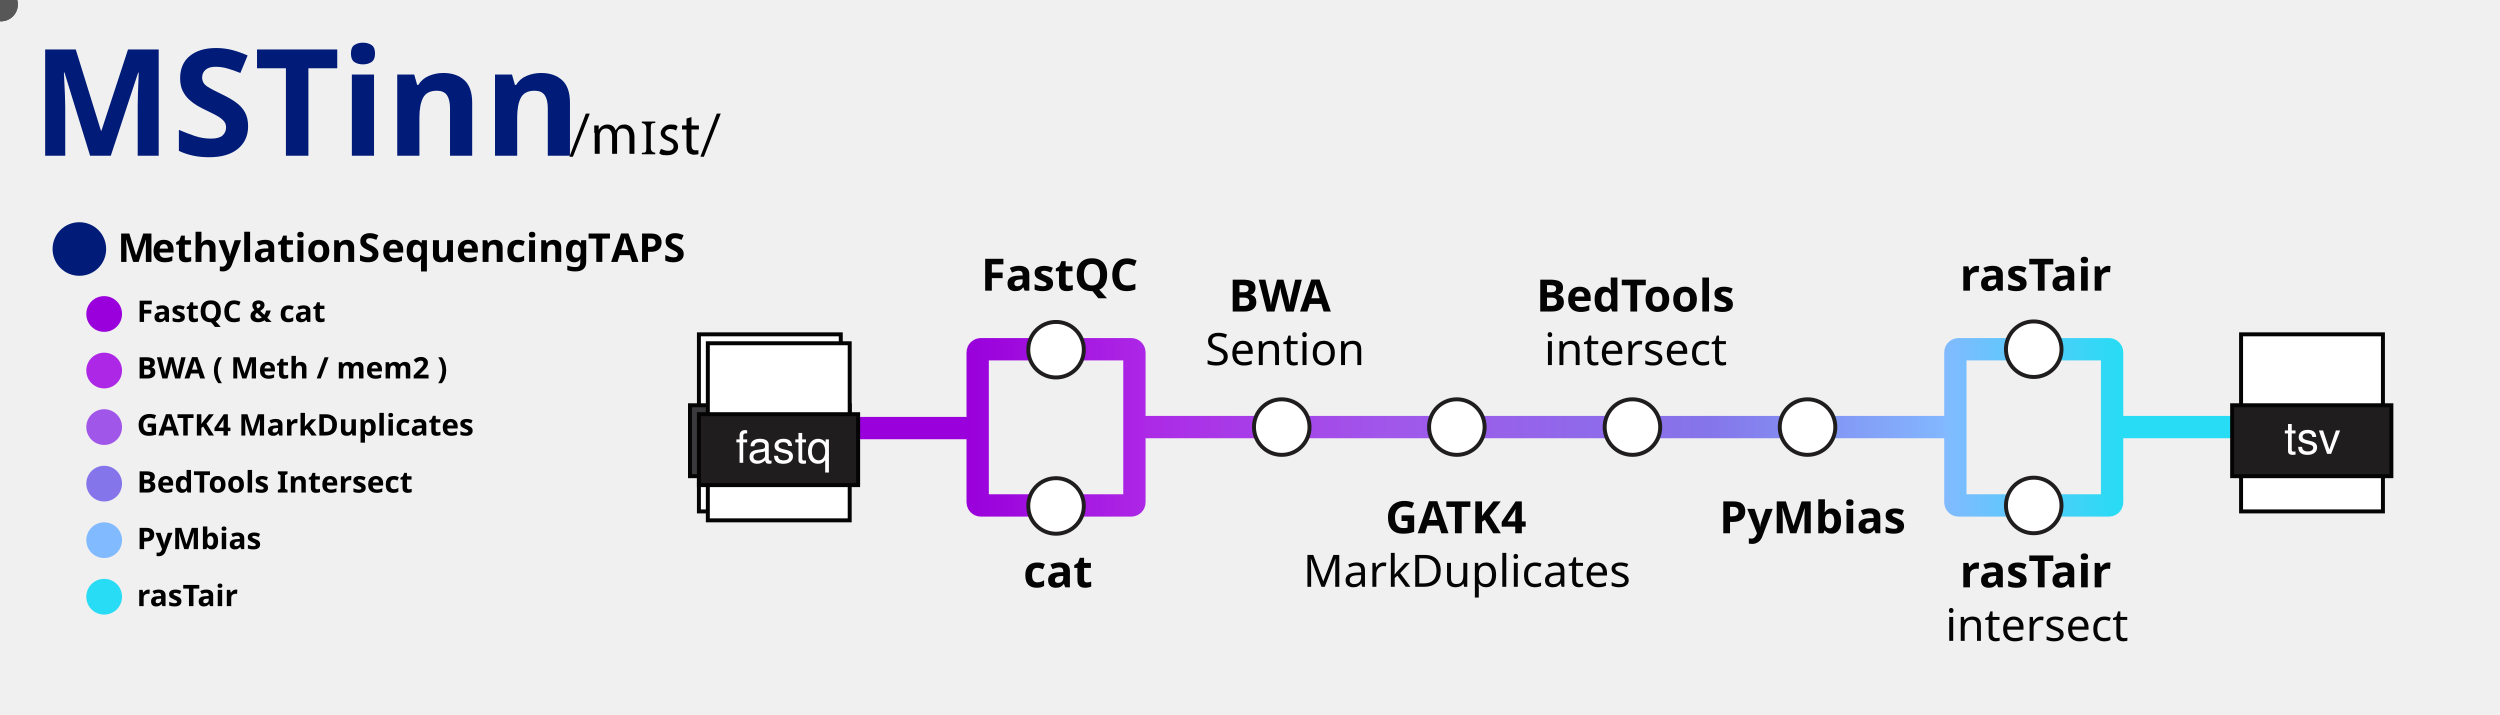
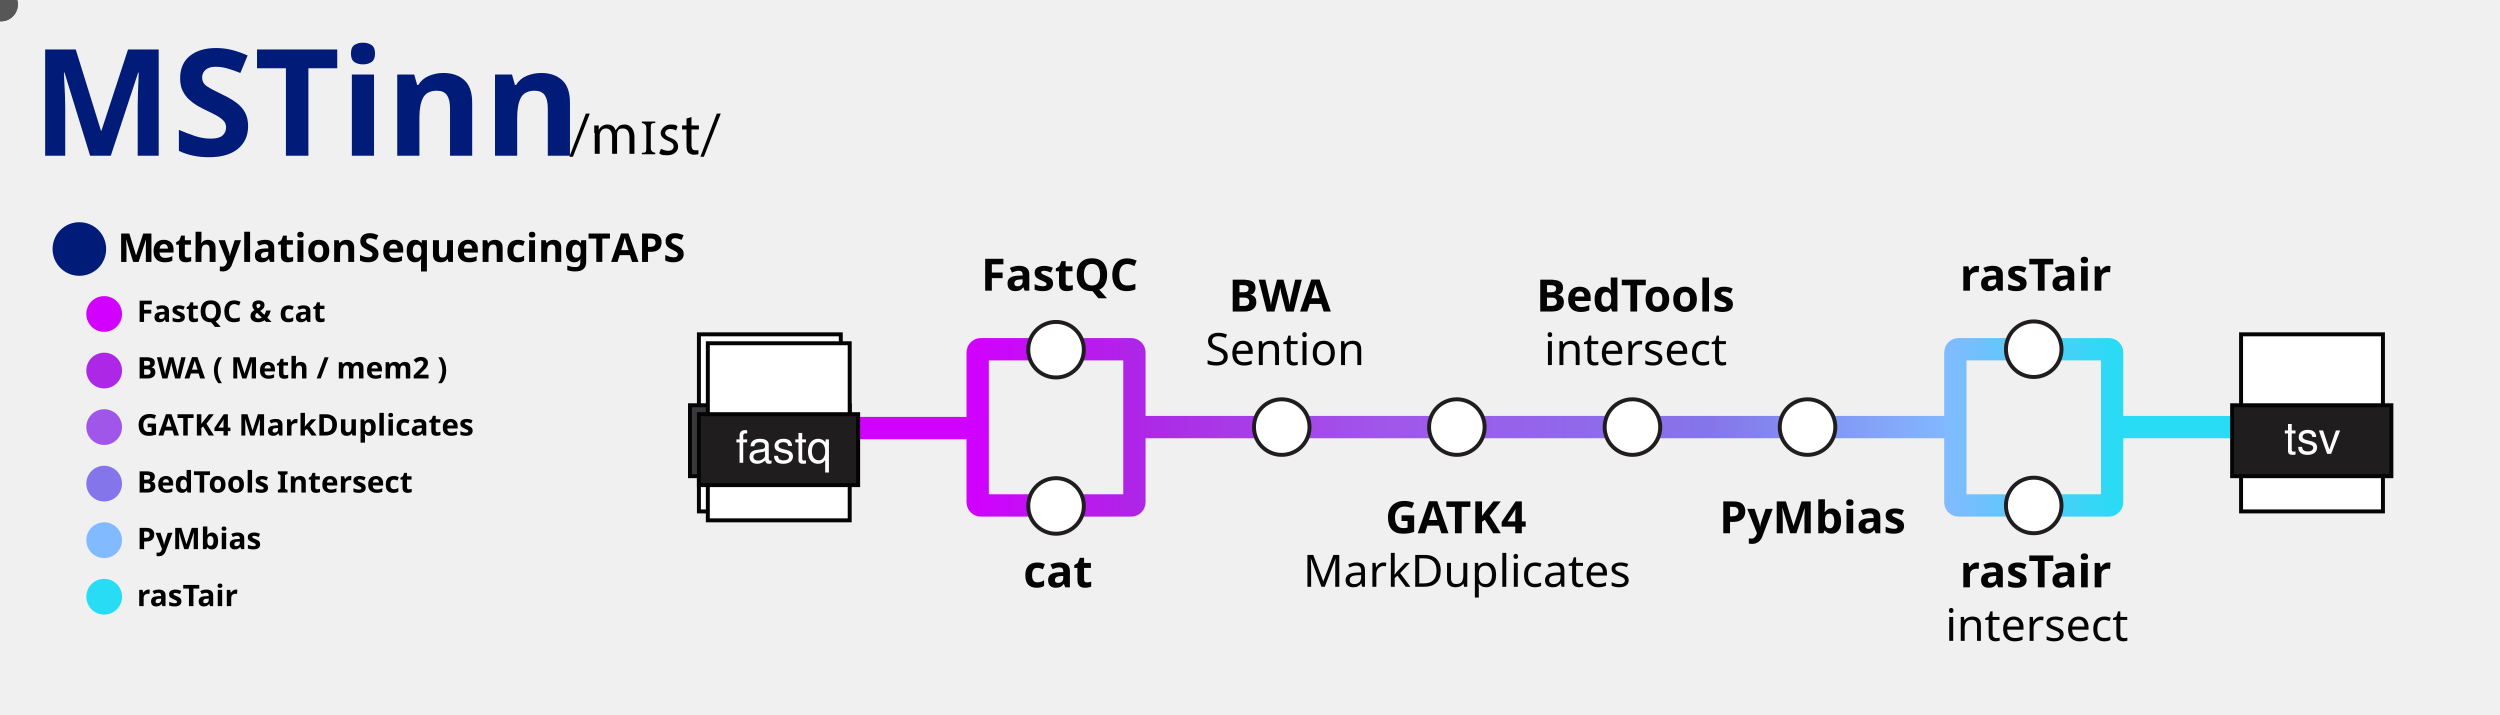
<svg xmlns="http://www.w3.org/2000/svg" id="Layer_1" version="1.1" viewBox="0 0 504 144">
  <defs>
    <style>
      .st0 {
        font-size: 8px;
      }

      .st0, .st1, .st2, .st3, .st4, .st5, .st6, .st7, .st8 {
        isolation: isolate;
      }

      .st0, .st4, .st5, .st8 {
        font-family: MavenPro-Bold, 'Maven Pro';
        font-weight: 700;
      }

      .st9 {
        fill: #8575ea;
      }

      .st10, .st5 {
        fill: #001b78;
      }

      .st1, .st2, .st4, .st6, .st7 {
        font-size: 9px;
      }

      .st1, .st6 {
        fill: #040404;
      }

      .st1, .st7 {
        font-family: MavenPro-Regular, 'Maven Pro';
      }

      .st11 {
        stroke: #1f1d1d;
      }

      .st11, .st12, .st13, .st14, .st15, .st16, .st17, .st18 {
        stroke-miterlimit: 28.4;
      }

      .st11, .st15, .st19, .st20, .st21 {
        stroke-width: .8px;
      }

      .st11, .st19, .st2 {
        fill: #fff;
      }

      .st12 {
        stroke: url(#linear-gradient2);
      }

      .st12, .st13, .st14, .st15, .st16, .st17, .st18 {
        fill: none;
      }

      .st12, .st13, .st16, .st17, .st18 {
        stroke-width: 4.5px;
      }

      .st13 {
        stroke: url(#linear-gradient1);
      }

      .st14 {
        stroke-width: .7px;
      }

      .st14, .st15 {
        stroke: #469e4f;
      }

      .st19, .st20, .st21 {
        stroke: #040404;
        stroke-miterlimit: 3;
      }

      .st22 {
-         fill: #9900db;
-       }
- 
-       .st23 {
        fill: #a156ea;
      }

      .st2 {
        font-family: Helvetica, Helvetica;
      }

+       .st23 {
+         fill: #27dcf4;
+       }
+ 
      .st24 {
-         fill: #27dcf4;
-       }
- 
-       .st25 {
        fill: #575757;
      }

      .st16 {
-         stroke: #9900db;
-       }
- 
-       .st17 {
        stroke: #27dcf4;
      }

      .st5 {
        font-size: 30px;
      }

-       .st26 {
+       .st25 {
        fill: #82baff;
      }

      .st6 {
        font-family: MavenPro-SemiBold, 'Maven Pro';
        font-weight: 600;
      }

+       .st26 {
+         fill: #d200ff;
+       }
+ 
      .st8 {
        font-size: 6px;
      }

      .st20 {
        fill: #1f1d1d;
      }

+       .st17 {
+         stroke: #d200ff;
+       }
+ 
      .st27 {
        fill: #ad27e6;
      }

      .st18 {
        stroke: url(#linear-gradient);
      }

      .st21 {
        fill: #3a393b;
      }
    </style>
-     <linearGradient id="linear-gradient" x1="228.6" y1="-20.3" x2="394.2" y2="-20.3" gradientTransform="translate(0 106.4)" gradientUnits="userSpaceOnUse">
+     <linearGradient id="linear-gradient" x1="228.6" y1="164.3" x2="394.2" y2="164.3" gradientTransform="translate(0 250.4) scale(1 -1)" gradientUnits="userSpaceOnUse">
      <stop offset="0" stop-color="#ad27e6" />
      <stop offset=".3" stop-color="#a156ea" />
      <stop offset=".7" stop-color="#8575ea" />
      <stop offset="1" stop-color="#82baff" />
    </linearGradient>
-     <linearGradient id="linear-gradient1" x1="194.8" y1="86.2" x2="230.9" y2="86.2" gradientUnits="userSpaceOnUse">
-       <stop offset="0" stop-color="#9900db" />
+     <linearGradient id="linear-gradient1" x1="194.8" y1="57.8" x2="230.9" y2="57.8" gradientTransform="translate(0 144) scale(1 -1)" gradientUnits="userSpaceOnUse">
+       <stop offset="0" stop-color="#d200ff" />
      <stop offset="1" stop-color="#ad27e6" />
    </linearGradient>
-     <linearGradient id="linear-gradient2" x1="391.9" y1="-374.5" x2="428" y2="-374.5" gradientTransform="translate(0 -288.4) scale(1 -1)" gradientUnits="userSpaceOnUse">
+     <linearGradient id="linear-gradient2" x1="391.9" y1="518.5" x2="428" y2="518.5" gradientTransform="translate(0 -432.4)" gradientUnits="userSpaceOnUse">
      <stop offset="0" stop-color="#82baff" />
      <stop offset="1" stop-color="#27dcf4" />
    </linearGradient>
  </defs>
-   <text class="st5" transform="translate(6.4 31.4)">
-     <tspan x="0" y="0">MSTinn</tspan>
-   </text>
+   <g class="st3">
+     <text class="st5" transform="translate(6.4 31.4)">
+       <tspan x="0" y="0">MSTinn</tspan>
+     </text>
+   </g>
  <g class="st3">
    <g class="st3">
-       <text class="st4" transform="translate(247.7 62.8)">
-         <tspan x="0" y="0">BWA</tspan>
-       </text>
+       <g class="st3">
+         <text class="st4" transform="translate(247.7 62.8)">
+           <tspan x="0" y="0">BWA</tspan>
+         </text>
+       </g>
    </g>
    <g class="st3">
-       <text class="st7" transform="translate(243 73.6)">
-         <tspan x="0" y="0">Sention</tspan>
-       </text>
+       <g class="st3">
+         <text class="st7" transform="translate(243 73.6)">
+           <tspan x="0" y="0">Sention</tspan>
+         </text>
+       </g>
    </g>
  </g>
  <path id="rect1" class="st27" d="M21,71.1h0c2,0,3.6,1.6,3.6,3.6h0c0,2-1.6,3.6-3.6,3.6h0c-2,0-3.6-1.6-3.6-3.6h0c0-2,1.6-3.6,3.6-3.6Z" />
  <g id="text1" class="st3">
    <g class="st3">
      <g class="st3">
        <g class="st3">
          <g class="st3">
            <g class="st3">
              <g class="st3">
                <g class="st3">
                  <g class="st3">
                    <g class="st3">
                      <g class="st3">
-                         <text class="st8" transform="translate(27.6 76.3)">
-                           <tspan x="0" y="0">BWA ( Meth / mem2 )</tspan>
-                         </text>
-                       </g>
-                     </g>
-                   </g>
-                 </g>
-               </g>
-             </g>
-           </g>
-         </g>
-       </g>
-     </g>
-   </g>
-   <path id="rect2" class="st22" d="M21,59.7h0c2,0,3.6,1.6,3.6,3.6h0c0,2-1.6,3.6-3.6,3.6h0c-2,0-3.6-1.6-3.6-3.6h0c0-2,1.6-3.6,3.6-3.6Z" />
+                         <g class="st3">
+                           <text class="st8" transform="translate(27.6 76.3)">
+                             <tspan x="0" y="0">BWA ( Meth / mem2 )</tspan>
+                           </text>
+                         </g>
+                       </g>
+                     </g>
+                   </g>
+                 </g>
+               </g>
+             </g>
+           </g>
+         </g>
+       </g>
+     </g>
+   </g>
+   <path id="rect2" class="st26" d="M21,59.7h0c2,0,3.6,1.6,3.6,3.6h0c0,2-1.6,3.6-3.6,3.6h0c-2,0-3.6-1.6-3.6-3.6h0c0-2,1.6-3.6,3.6-3.6Z" />
  <g id="text2" class="st3">
    <g class="st3">
      <g class="st3">
        <g class="st3">
          <g class="st3">
            <g class="st3">
              <g class="st3">
                <g class="st3">
                  <g class="st3">
                    <g class="st3">
                      <g class="st3">
-                         <text class="st8" transform="translate(27.6 64.9)">
-                           <tspan x="0" y="0">FastQC &amp; cat</tspan>
-                         </text>
+                         <g class="st3">
+                           <text class="st8" transform="translate(27.6 64.9)">
+                             <tspan x="0" y="0">FastQC &amp; cat</tspan>
+                           </text>
+                         </g>
                      </g>
                    </g>
                  </g>
                </g>
              </g>
            </g>
          </g>
        </g>
      </g>
    </g>
  </g>
  <path id="rect3" class="st10" d="M16,44.8h0c3,0,5.4,2.4,5.4,5.4h0c0,3-2.4,5.4-5.4,5.4h0c-3,0-5.4-2.4-5.4-5.4h0c0-3,2.4-5.4,5.4-5.4Z" />
  <g id="text3" class="st3">
    <g class="st3">
      <g class="st3">
        <g class="st3">
          <g class="st3">
            <g class="st3">
              <g class="st3">
                <g class="st3">
                  <g class="st3">
                    <g class="st3">
                      <g class="st3">
-                         <text class="st0" transform="translate(23.7 52.8)">
-                           <tspan x="0" y="0">M</tspan>
-                         </text>
-                       </g>
-                     </g>
-                     <g class="st3">
-                       <g class="st3">
-                         <text class="st0" transform="translate(30.6 52.8)">
-                           <tspan x="0" y="0">ethylation</tspan>
-                         </text>
-                       </g>
-                     </g>
-                     <g class="st3">
-                       <g class="st3">
-                         <text class="st0" transform="translate(72.2 52.8)">
-                           <tspan x="0" y="0">S</tspan>
-                         </text>
-                       </g>
-                     </g>
-                     <g class="st3">
-                       <g class="st3">
-                         <text class="st0" transform="translate(76.9 52.8)">
-                           <tspan x="0" y="0">equencing</tspan>
-                         </text>
-                       </g>
-                     </g>
-                     <g class="st3">
-                       <g class="st3">
-                         <text class="st0" transform="translate(118.5 52.8)">
-                           <tspan x="0" y="0">T</tspan>
-                         </text>
-                       </g>
-                     </g>
-                     <g class="st3">
-                       <g class="st3">
-                         <text class="st0" transform="translate(123.2 52.8)">
-                           <tspan x="0" y="0">APS</tspan>
-                         </text>
-                       </g>
-                     </g>
-                   </g>
-                 </g>
-               </g>
-             </g>
-           </g>
-         </g>
-       </g>
-     </g>
-   </g>
-   <path id="rect4" class="st23" d="M21,82.5h0c2,0,3.6,1.6,3.6,3.6h0c0,2-1.6,3.6-3.6,3.6h0c-2,0-3.6-1.6-3.6-3.6h0c0-2,1.6-3.6,3.6-3.6Z" />
+                         <g class="st3">
+                           <text class="st0" transform="translate(23.7 52.8)">
+                             <tspan x="0" y="0">M</tspan>
+                           </text>
+                         </g>
+                       </g>
+                     </g>
+                     <g class="st3">
+                       <g class="st3">
+                         <g class="st3">
+                           <text class="st0" transform="translate(30.6 52.8)">
+                             <tspan x="0" y="0">ethylation</tspan>
+                           </text>
+                         </g>
+                       </g>
+                     </g>
+                     <g class="st3">
+                       <g class="st3">
+                         <g class="st3">
+                           <text class="st0" transform="translate(72.2 52.8)">
+                             <tspan x="0" y="0">S</tspan>
+                           </text>
+                         </g>
+                       </g>
+                     </g>
+                     <g class="st3">
+                       <g class="st3">
+                         <g class="st3">
+                           <text class="st0" transform="translate(76.9 52.8)">
+                             <tspan x="0" y="0">equencing</tspan>
+                           </text>
+                         </g>
+                       </g>
+                     </g>
+                     <g class="st3">
+                       <g class="st3">
+                         <g class="st3">
+                           <text class="st0" transform="translate(118.5 52.8)">
+                             <tspan x="0" y="0">T</tspan>
+                           </text>
+                         </g>
+                       </g>
+                     </g>
+                     <g class="st3">
+                       <g class="st3">
+                         <g class="st3">
+                           <text class="st0" transform="translate(123.2 52.8)">
+                             <tspan x="0" y="0">APS</tspan>
+                           </text>
+                         </g>
+                       </g>
+                     </g>
+                   </g>
+                 </g>
+               </g>
+             </g>
+           </g>
+         </g>
+       </g>
+     </g>
+   </g>
+   <path id="rect4" class="st22" d="M21,82.5h0c2,0,3.6,1.6,3.6,3.6h0c0,2-1.6,3.6-3.6,3.6h0c-2,0-3.6-1.6-3.6-3.6h0c0-2,1.6-3.6,3.6-3.6Z" />
  <path id="rect5" class="st9" d="M21,93.9h0c2,0,3.6,1.6,3.6,3.6h0c0,2-1.6,3.6-3.6,3.6h0c-2,0-3.6-1.6-3.6-3.6h0c0-2,1.6-3.6,3.6-3.6Z" />
  <g id="text5" class="st3">
    <g class="st3">
      <g class="st3">
        <g class="st3">
          <g class="st3">
            <g class="st3">
              <g class="st3">
                <g class="st3">
                  <g class="st3">
                    <g class="st3">
                      <g class="st3">
-                         <text class="st8" transform="translate(27.6 122.2)">
-                           <tspan x="0" y="0">rasTair</tspan>
-                         </text>
-                       </g>
-                     </g>
-                   </g>
-                 </g>
-               </g>
-             </g>
-           </g>
-         </g>
-       </g>
-     </g>
-   </g>
-   <path id="rect6" class="st26" d="M21,105.3h0c2,0,3.6,1.6,3.6,3.6h0c0,2-1.6,3.6-3.6,3.6h0c-2,0-3.6-1.6-3.6-3.6h0c0-2,1.6-3.6,3.6-3.6Z" />
-   <path id="rect7" class="st24" d="M21,116.7h0c2,0,3.6,1.6,3.6,3.6h0c0,2-1.6,3.6-3.6,3.6h0c-2,0-3.6-1.6-3.6-3.6h0c0-2,1.6-3.6,3.6-3.6Z" />
+                         <g class="st3">
+                           <text class="st8" transform="translate(27.6 122.2)">
+                             <tspan x="0" y="0">rasTair</tspan>
+                           </text>
+                         </g>
+                       </g>
+                     </g>
+                   </g>
+                 </g>
+               </g>
+             </g>
+           </g>
+         </g>
+       </g>
+     </g>
+   </g>
+   <path id="rect6" class="st25" d="M21,105.3h0c2,0,3.6,1.6,3.6,3.6h0c0,2-1.6,3.6-3.6,3.6h0c-2,0-3.6-1.6-3.6-3.6h0c0-2,1.6-3.6,3.6-3.6Z" />
+   <path id="rect7" class="st23" d="M21,116.7h0c2,0,3.6,1.6,3.6,3.6h0c0,2-1.6,3.6-3.6,3.6h0c-2,0-3.6-1.6-3.6-3.6h0c0-2,1.6-3.6,3.6-3.6Z" />
  <g id="text8" class="st3">
    <g class="st3">
      <g class="st3">
        <g class="st3">
          <g class="st3">
            <g class="st3">
              <g class="st3">
                <g class="st3">
                  <g class="st3">
                    <g class="st3">
                      <g class="st3">
-                         <text class="st8" transform="translate(27.6 110.7)">
-                           <tspan x="0" y="0">PyMbias</tspan>
-                         </text>
+                         <g class="st3">
+                           <text class="st8" transform="translate(27.6 110.7)">
+                             <tspan x="0" y="0">PyMbias</tspan>
+                           </text>
+                         </g>
                      </g>
                    </g>
                  </g>
                </g>
              </g>
            </g>
          </g>
        </g>
      </g>
    </g>
  </g>
  <g id="text9" class="st3">
    <g class="st3">
      <g class="st3">
        <g class="st3">
          <g class="st3">
            <g class="st3">
              <g class="st3">
                <g class="st3">
                  <g class="st3">
                    <g class="st3">
                      <g class="st3">
-                         <text class="st8" transform="translate(27.6 99.3)">
-                           <tspan x="0" y="0">BedTools Intersect</tspan>
-                         </text>
+                         <g class="st3">
+                           <text class="st8" transform="translate(27.6 99.3)">
+                             <tspan x="0" y="0">BedTools Intersect</tspan>
+                           </text>
+                         </g>
                      </g>
                    </g>
                  </g>
                </g>
              </g>
            </g>
          </g>
        </g>
      </g>
    </g>
  </g>
  <g id="text10" class="st3">
    <g class="st3">
      <g class="st3">
        <g class="st3">
          <g class="st3">
            <g class="st3">
              <g class="st3">
                <g class="st3">
                  <g class="st3">
                    <g class="st3">
                      <g class="st3">
-                         <text class="st8" transform="translate(27.6 87.8)">
-                           <tspan x="0" y="0">GATK4 MarkDuplicates</tspan>
-                         </text>
+                         <g class="st3">
+                           <text class="st8" transform="translate(27.6 87.8)">
+                             <tspan x="0" y="0">GATK4 MarkDuplicates</tspan>
+                           </text>
+                         </g>
                      </g>
                    </g>
                  </g>
                </g>
              </g>
            </g>
          </g>
        </g>
      </g>
    </g>
  </g>
  <path id="path1" class="st15" d="M459,85.6h-33.2v-15.6h-31.6v15.5h-165.5v-15.5h-31.6s0,15.7,0,15.5h-23.8" />
  <path id="path1-5" class="st14" d="M459,85.6h-33.2v14.7h-31.6v-14.8h-165.5v14.7h-31.6s0-14.8,0-14.7h-23.8" />
  <path id="path2" class="st18" d="M394.2,86.1h-165.6,165.6Z" />
-   <path id="path5" class="st17" d="M449.8,86.1h-24.1,24.1Z" />
-   <path id="path6" class="st16" d="M197.2,86.3h-25.9,25.9Z" />
+   <path id="path5" class="st16" d="M449.8,86.1h-24.1,24.1Z" />
+   <path id="path6" class="st17" d="M197.2,86.3h-25.9,25.9Z" />
  <path id="path8" class="st13" d="M197.7,70.4h30.4c.3,0,.6.3.6.6v30.3c0,.3-.3.6-.6.6h-30.4c-.3,0-.6-.3-.6-.6v-30.3c0-.3.3-.6.6-.6Z" />
  <g id="text10-2" class="st3">
    <g id="g2" class="st3">
      <g id="text1-3" class="st3">
        <g class="st3">
          <g class="st3">
            <g class="st3">
              <g class="st3">
                <g class="st3">
                  <g class="st3">
                    <g class="st3">
                      <g class="st3">
                        <g class="st3">
                          <g class="st3">
-                             <text class="st6" transform="translate(197.8 58.6)">
-                               <tspan x="0" y="0">FastQC</tspan>
-                             </text>
+                             <g class="st3">
+                               <text class="st6" transform="translate(197.8 58.6)">
+                                 <tspan x="0" y="0">FastQC</tspan>
+                               </text>
+                             </g>
                          </g>
                        </g>
                      </g>
                    </g>
                  </g>
                </g>
              </g>
            </g>
          </g>
        </g>
      </g>
    </g>
  </g>
  <g id="text14" class="st3">
    <g id="g3" class="st3">
      <g id="text2-9" class="st3">
        <g class="st3">
          <g class="st3">
            <g class="st3">
              <g class="st3">
                <g class="st3">
                  <g class="st3">
                    <g class="st3">
                      <g class="st3">
                        <g class="st3">
                          <g class="st3">
-                             <text class="st6" transform="translate(309.7 62.8)">
-                               <tspan x="0" y="0">BedTools</tspan>
-                             </text>
+                             <g class="st3">
+                               <text class="st6" transform="translate(309.7 62.8)">
+                                 <tspan x="0" y="0">BedTools</tspan>
+                               </text>
+                             </g>
                          </g>
                        </g>
                      </g>
                    </g>
                  </g>
                </g>
              </g>
            </g>
          </g>
        </g>
      </g>
    </g>
    <g id="g4" class="st3">
      <g id="text3-0" class="st3">
        <g class="st3">
          <g class="st3">
            <g class="st3">
              <g class="st3">
                <g class="st3">
                  <g class="st3">
                    <g class="st3">
                      <g class="st3">
                        <g class="st3">
                          <g class="st3">
-                             <text class="st1" transform="translate(311.3 73.6)">
-                               <tspan x="0" y="0">intersect</tspan>
-                             </text>
+                             <g class="st3">
+                               <text class="st1" transform="translate(311.3 73.6)">
+                                 <tspan x="0" y="0">intersect</tspan>
+                               </text>
+                             </g>
                          </g>
                        </g>
                      </g>
                    </g>
                  </g>
                </g>
              </g>
            </g>
          </g>
        </g>
      </g>
    </g>
  </g>
  <g id="text19" class="st3">
    <g id="g7" class="st3">
      <g id="text6" class="st3">
        <g class="st3">
          <g class="st3">
            <g class="st3">
              <g class="st3">
                <g class="st3">
                  <g class="st3">
                    <g class="st3">
                      <g class="st3">
                        <g class="st3">
                          <g class="st3">
-                             <text class="st6" transform="translate(395.1 58.6)">
-                               <tspan x="0" y="0">rasTair</tspan>
-                             </text>
+                             <g class="st3">
+                               <text class="st6" transform="translate(395.1 58.6)">
+                                 <tspan x="0" y="0">rasTair</tspan>
+                               </text>
+                             </g>
                          </g>
                        </g>
                      </g>
                    </g>
                  </g>
                </g>
              </g>
            </g>
          </g>
        </g>
      </g>
    </g>
  </g>
  <g id="text20" class="st3">
    <g id="g8" class="st3">
      <g id="text7" class="st3">
        <g class="st3">
          <g class="st3">
            <g class="st3">
              <g class="st3">
                <g class="st3">
                  <g class="st3">
                    <g class="st3">
                      <g class="st3">
                        <g class="st3">
                          <g class="st3">
-                             <text class="st6" transform="translate(206.3 118.4)">
-                               <tspan x="0" y="0">cat</tspan>
-                             </text>
+                             <g class="st3">
+                               <text class="st6" transform="translate(206.3 118.4)">
+                                 <tspan x="0" y="0">cat</tspan>
+                               </text>
+                             </g>
                          </g>
                        </g>
                      </g>
                    </g>
                  </g>
                </g>
              </g>
            </g>
          </g>
        </g>
      </g>
    </g>
  </g>
  <g id="g24">
    <g id="g23">
      <rect id="rect20" class="st19" x="140.9" y="67.4" width="28.6" height="35.7" />
      <rect id="rect21" class="st21" x="139.1" y="81.7" width="32.2" height="14.3" />
      <rect id="rect22" class="st19" x="142.7" y="69.2" width="28.6" height="35.7" />
      <rect id="rect23" class="st20" x="140.9" y="83.5" width="32.1" height="14.3" />
    </g>
    <g id="text23" class="st3">
      <g id="g9" class="st3">
        <g id="text8-9" class="st3">
          <g class="st3">
            <g class="st3">
              <g class="st3">
                <g class="st3">
                  <g class="st3">
                    <g class="st3">
                      <g class="st3">
                        <g class="st3">
                          <g class="st3">
                            <g class="st3">
-                               <text class="st2" transform="translate(148.3 93.3)">
-                                 <tspan x="0" y="0">fastq</tspan>
-                               </text>
+                               <g class="st3">
+                                 <text class="st2" transform="translate(148.3 93.3)">
+                                   <tspan x="0" y="0">fastq</tspan>
+                                 </text>
+                               </g>
                            </g>
                          </g>
                        </g>
                      </g>
                    </g>
                  </g>
                </g>
              </g>
            </g>
          </g>
        </g>
      </g>
    </g>
  </g>
  <path id="path27" class="st12" d="M394.8,70.4h30.4c.3,0,.6.3.6.6v30.3c0,.3-.3.6-.6.6h-30.4c-.3,0-.6-.3-.6-.6v-30.3c0-.3.3-.6.6-.6h0Z" />
  <g id="text32" class="st3">
    <g id="g10" class="st3">
      <g id="text9-6" class="st3">
        <g class="st3">
          <g class="st3">
            <g class="st3">
              <g class="st3">
                <g class="st3">
                  <g class="st3">
                    <g class="st3">
                      <g class="st3">
                        <g class="st3">
                          <g class="st3">
-                             <text class="st6" transform="translate(395.1 118.4)">
-                               <tspan x="0" y="0">rasTair</tspan>
-                             </text>
+                             <g class="st3">
+                               <text class="st6" transform="translate(395.1 118.4)">
+                                 <tspan x="0" y="0">rasTair</tspan>
+                               </text>
+                             </g>
                          </g>
                        </g>
                      </g>
                    </g>
                  </g>
                </g>
              </g>
            </g>
          </g>
        </g>
      </g>
    </g>
    <g id="g11" class="st3">
      <g id="text11" class="st3">
        <g class="st3">
          <g class="st3">
            <g class="st3">
              <g class="st3">
                <g class="st3">
                  <g class="st3">
                    <g class="st3">
                      <g class="st3">
                        <g class="st3">
                          <g class="st3">
-                             <text class="st1" transform="translate(392.2 129.2)">
-                               <tspan x="0" y="0">intersect</tspan>
-                             </text>
+                             <g class="st3">
+                               <text class="st1" transform="translate(392.2 129.2)">
+                                 <tspan x="0" y="0">intersect</tspan>
+                               </text>
+                             </g>
                          </g>
                        </g>
                      </g>
                    </g>
                  </g>
                </g>
              </g>
            </g>
          </g>
        </g>
      </g>
    </g>
  </g>
  <g id="text42" class="st3">
    <g id="g17" class="st3">
      <g id="text17" class="st3">
        <g class="st3">
          <g class="st3">
            <g class="st3">
              <g class="st3">
                <g class="st3">
                  <g class="st3">
                    <g class="st3">
                      <g class="st3">
                        <g class="st3">
                          <g class="st3">
-                             <text class="st6" transform="translate(346.6 107.5)">
-                               <tspan x="0" y="0">PyMbias</tspan>
-                             </text>
+                             <g class="st3">
+                               <text class="st6" transform="translate(346.6 107.5)">
+                                 <tspan x="0" y="0">PyMbias</tspan>
+                               </text>
+                             </g>
                          </g>
                        </g>
                      </g>
                    </g>
                  </g>
                </g>
              </g>
            </g>
          </g>
        </g>
      </g>
    </g>
  </g>
  <g id="text47" class="st3">
    <g id="g21" class="st3">
      <g id="text21" class="st3">
        <g class="st3">
          <g class="st3">
            <g class="st3">
              <g class="st3">
                <g class="st3">
                  <g class="st3">
                    <g class="st3">
                      <g class="st3">
                        <g class="st3">
                          <g class="st3">
-                             <text class="st6" transform="translate(279.3 107.5)">
-                               <tspan x="0" y="0">GATK4</tspan>
-                             </text>
+                             <g class="st3">
+                               <text class="st6" transform="translate(279.3 107.5)">
+                                 <tspan x="0" y="0">GATK4</tspan>
+                               </text>
+                             </g>
                          </g>
                        </g>
                      </g>
                    </g>
                  </g>
                </g>
              </g>
            </g>
          </g>
        </g>
      </g>
    </g>
    <g id="g22" class="st3">
      <g id="text22" class="st3">
        <g class="st3">
          <g class="st3">
            <g class="st3">
              <g class="st3">
                <g class="st3">
                  <g class="st3">
                    <g class="st3">
                      <g class="st3">
                        <g class="st3">
                          <g class="st3">
-                             <text class="st1" transform="translate(262.7 118.3)">
-                               <tspan x="0" y="0">MarkDuplicates</tspan>
-                             </text>
-                           </g>
-                         </g>
-                       </g>
-                     </g>
-                   </g>
-                 </g>
-               </g>
-             </g>
-           </g>
-         </g>
-       </g>
-     </g>
-   </g>
-   <circle id="circle61" class="st25" cx=".2" cy=".9" r="3.4">
+                             <g class="st3">
+                               <text class="st1" transform="translate(262.7 118.3)">
+                                 <tspan x="0" y="0">MarkDuplicates</tspan>
+                               </text>
+                             </g>
+                           </g>
+                         </g>
+                       </g>
+                     </g>
+                   </g>
+                 </g>
+               </g>
+             </g>
+           </g>
+         </g>
+       </g>
+     </g>
+   </g>
+   <circle id="circle61" class="st24" cx=".2" cy=".9" r="3.4">
    <animateMotion accumulate="none" additive="replace" begin="0s" calcMode="paced" dur="5s" fill="remove" keyPoints="1;0" keyTimes="0;1" repeatCount="indefinite" restart="always">
      <mpath href="#path1" />
    </animateMotion>
  </circle>
-   <circle id="circle62" class="st25" cx=".2" cy=".9" r="3.4">
+   <circle id="circle62" class="st24" cx=".2" cy=".9" r="3.4">
    <animateMotion accumulate="none" additive="replace" begin="0s" calcMode="paced" dur="5s" fill="remove" keyPoints="1;0" keyTimes="0;1" repeatCount="indefinite" restart="always">
      <mpath href="#path1-5" />
    </animateMotion>
  </circle>
  <path id="rect25" class="st11" d="M212.9,64.9h0c3.1,0,5.6,2.5,5.6,5.6h0c0,3.1-2.5,5.6-5.6,5.6h0c-3.1,0-5.6-2.5-5.6-5.6h0c0-3.1,2.5-5.6,5.6-5.6Z" />
  <path id="rect24" class="st11" d="M212.9,96.4h0c3.1,0,5.6,2.5,5.6,5.6h0c0,3.1-2.5,5.6-5.6,5.6h0c-3.1,0-5.6-2.5-5.6-5.6h0c0-3.1,2.5-5.6,5.6-5.6Z" />
  <path id="rect41" class="st11" d="M258.4,80.5h0c3.1,0,5.6,2.5,5.6,5.6h0c0,3.1-2.5,5.6-5.6,5.6h0c-3.1,0-5.6-2.5-5.6-5.6h0c0-3.1,2.5-5.6,5.6-5.6Z" />
  <path id="rect43" class="st11" d="M293.7,80.5h0c3.1,0,5.6,2.5,5.6,5.6h0c0,3.1-2.5,5.6-5.6,5.6h0c-3.1,0-5.6-2.5-5.6-5.6h0c0-3.1,2.5-5.6,5.6-5.6Z" />
  <path id="rect44" class="st11" d="M329.1,80.5h0c3.1,0,5.6,2.5,5.6,5.6h0c0,3.1-2.5,5.6-5.6,5.6h0c-3.1,0-5.6-2.5-5.6-5.6h0c0-3.1,2.5-5.6,5.6-5.6Z" />
  <path id="rect42" class="st11" d="M364.4,80.5h0c3.1,0,5.6,2.5,5.6,5.6h0c0,3.1-2.5,5.6-5.6,5.6h0c-3.1,0-5.6-2.5-5.6-5.6h0c0-3.1,2.5-5.6,5.6-5.6Z" />
  <path id="rect28" class="st11" d="M410,64.8h0c3.1,0,5.6,2.5,5.6,5.6h0c0,3.1-2.5,5.6-5.6,5.6h0c-3.1,0-5.6-2.5-5.6-5.6h0c0-3.1,2.5-5.6,5.6-5.6Z" />
  <path id="rect29" class="st11" d="M410,96.3h0c3.1,0,5.6,2.5,5.6,5.6h0c0,3.1-2.5,5.6-5.6,5.6h0c-3.1,0-5.6-2.5-5.6-5.6h0c0-3.1,2.5-5.6,5.6-5.6Z" />
  <g>
    <path d="M114.8,31.6l3.3-8.7h.8l-3.4,8.7h-.8,0Z" />
    <path d="M119.8,26.9v-1.6h.9v.9h0c.3-.6.9-1.1,1.8-1.1s1.4.5,1.6,1.2h0c.2-.3.4-.6.6-.8.3-.3.7-.4,1.3-.4s1.9.5,1.9,2.5v3.4h-1v-3.3c0-1.1-.4-1.8-1.3-1.8s-1.1.4-1.2,1v4.1h-1v-3.5c0-.9-.4-1.6-1.2-1.6s-1.1.5-1.3,1.1v4h-1v-4.2h-.1Z" />
    <path d="M129.4,31.1v-.3c.8,0,.9-.1.9-1v-4c0-.6-.3-.9-.9-1v-.3h2.7v.3c-.8,0-.9.1-.9,1v4c0,.6.3.9.9,1v.3h-2.7Z" />
    <path d="M133.3,30c.3.2.9.4,1.4.4.8,0,1.1-.4,1.1-.9s-.3-.8-1.1-1.1c-1-.4-1.5-.9-1.5-1.6s.8-1.7,2-1.7,1.1.2,1.4.4l-.3.8c-.2-.1-.6-.3-1.2-.3s-1,.4-1,.8.3.7,1.1,1c1,.4,1.5.9,1.5,1.8s-.8,1.7-2.2,1.7-1.2-.2-1.6-.4l.3-.8h.1Z" />
    <path d="M139.4,23.6v1.7h1.5v.8h-1.5v3.1c0,.7.2,1.1.8,1.1h.6v.8c-.2,0-.5.1-.9.1s-.9-.2-1.1-.4c-.3-.3-.4-.8-.4-1.5v-3.2h-.9v-.8h.9v-1.4l1-.3h0Z" />
    <path d="M141.2,31.6l3.3-8.7h.8l-3.4,8.7h-.8,0Z" />
  </g>
  <g>
    <rect id="rect39" class="st19" x="451.8" y="67.4" width="28.6" height="35.7" />
    <rect id="rect40" class="st20" x="450" y="81.7" width="32.1" height="14.3" />
    <g id="text40" class="st3">
      <g id="g16" class="st3">
        <g id="text16" class="st3">
          <g class="st3">
            <g class="st3">
              <g class="st3">
                <g class="st3">
                  <g class="st3">
                    <g class="st3">
                      <g class="st3">
                        <g class="st3">
                          <g class="st3">
                            <g class="st3">
-                               <text class="st2" transform="translate(460.5 91.5)">
-                                 <tspan x="0" y="0">tsv</tspan>
-                               </text>
+                               <g class="st3">
+                                 <text class="st2" transform="translate(460.5 91.5)">
+                                   <tspan x="0" y="0">tsv</tspan>
+                                 </text>
+                               </g>
                            </g>
                          </g>
                        </g>
                      </g>
                    </g>
                  </g>
                </g>
              </g>
            </g>
          </g>
        </g>
      </g>
    </g>
  </g>
</svg>
